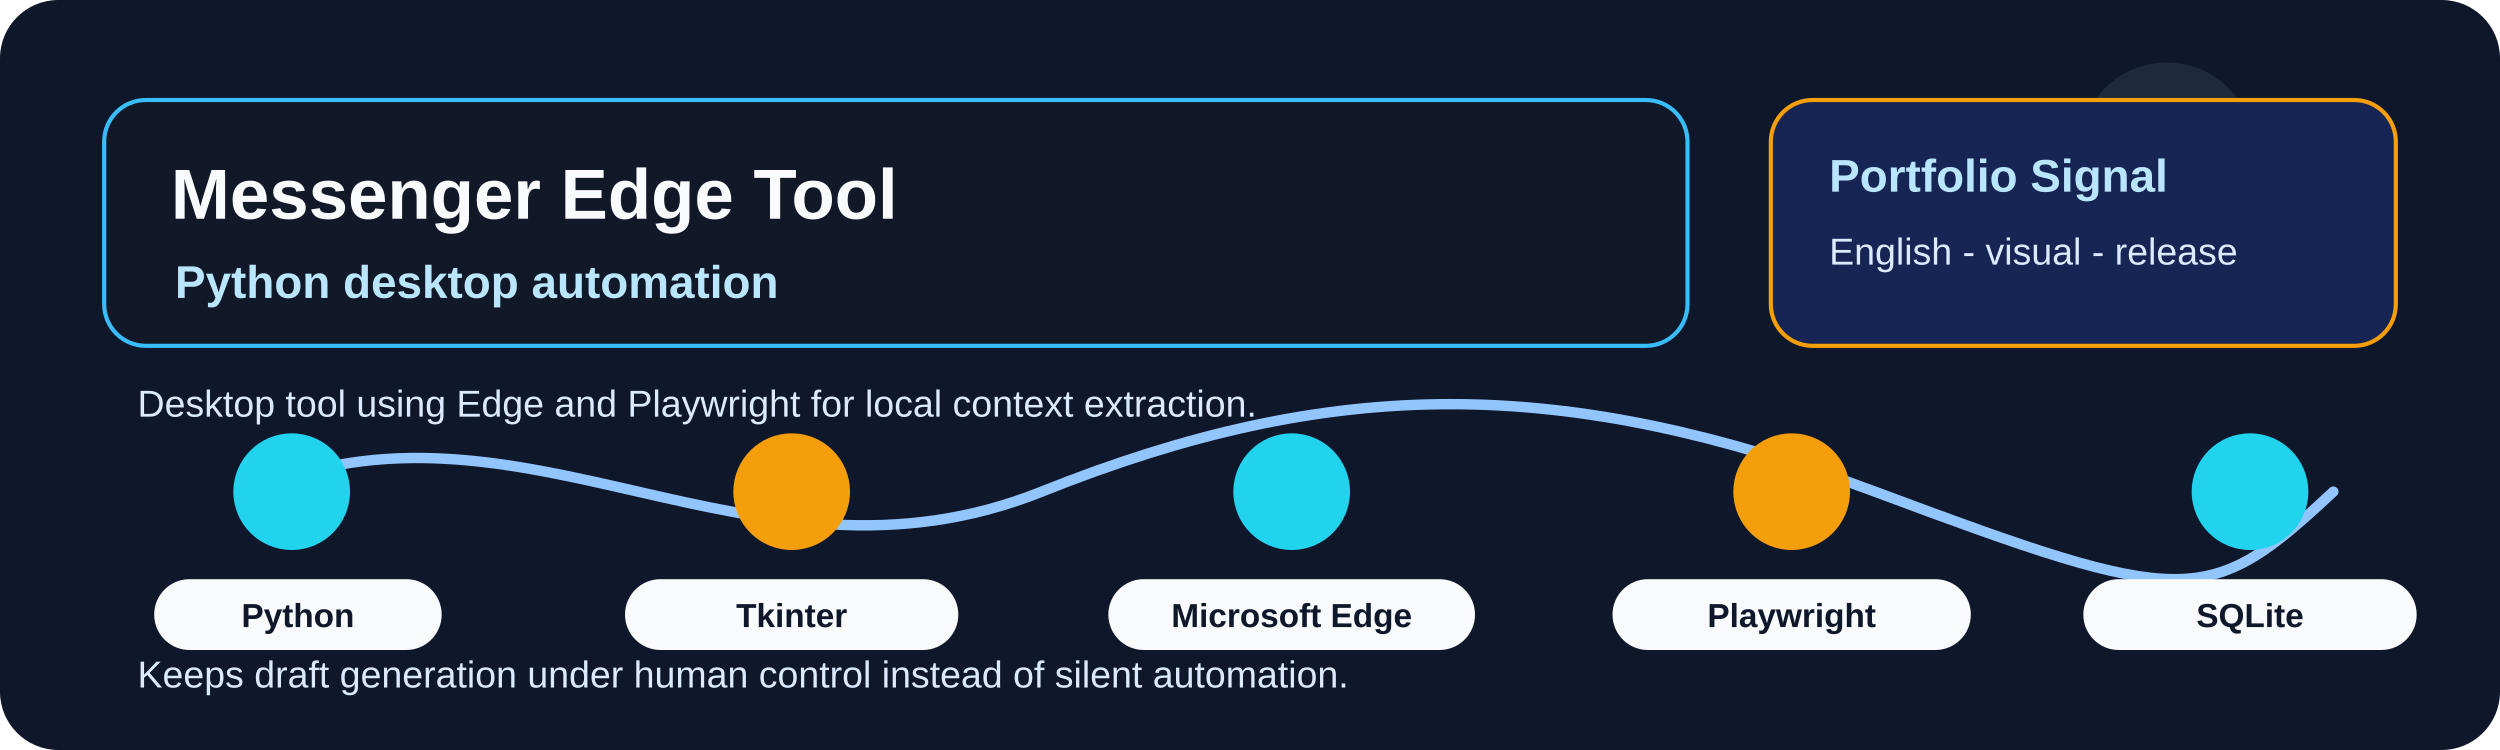
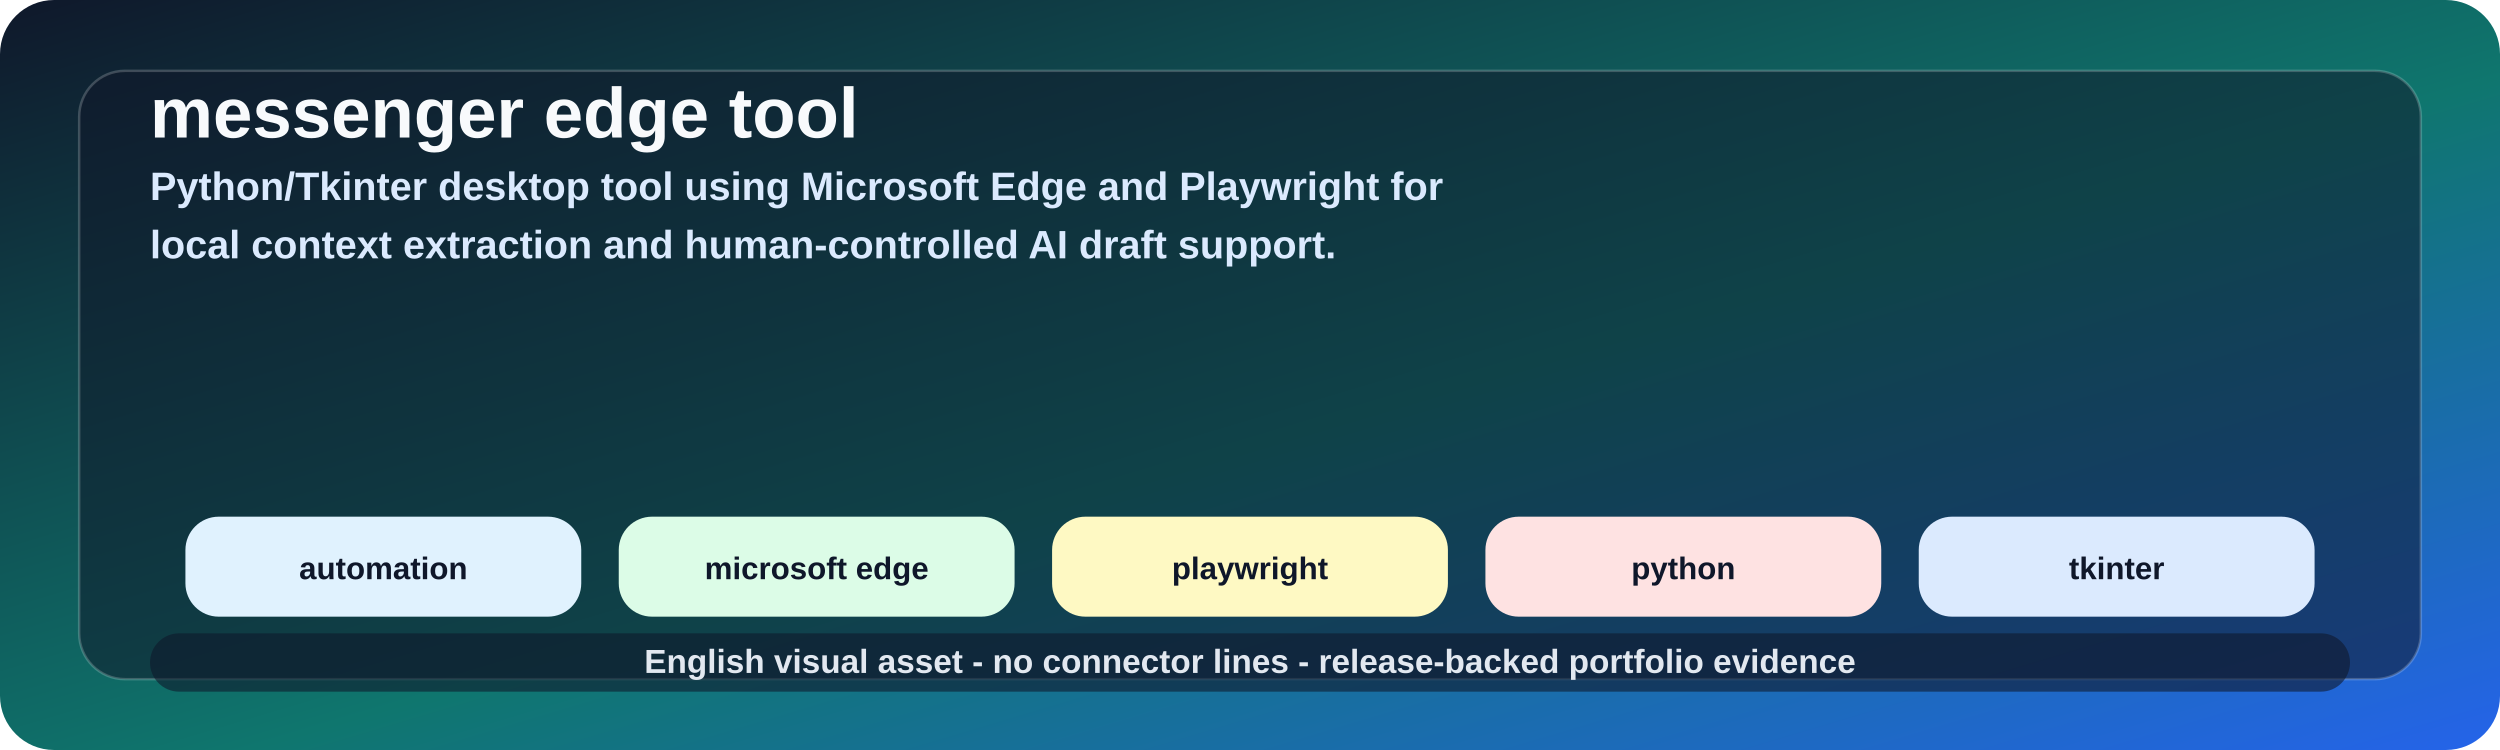
<svg xmlns="http://www.w3.org/2000/svg" width="1200" height="360" viewBox="0 0 1200 360" role="img" aria-labelledby="title desc">
-   <style>
-     .bg { fill: #0f172a; }
-     .panel { fill: #111827; stroke: #38bdf8; stroke-width: 2; }
-     .panel2 { fill: #172554; stroke: #f59e0b; stroke-width: 2; }
-     .title { font: 800 34px Segoe UI, Arial, sans-serif; fill: #f8fafc; }
-     .subtitle { font: 600 22px Segoe UI, Arial, sans-serif; fill: #bae6fd; }
-     .body { font: 500 18px Segoe UI, Arial, sans-serif; fill: #dbeafe; }
-     .small { font: 700 16px Segoe UI, Arial, sans-serif; fill: #0f172a; }
-     .chip { fill: #f8fafc; }
-     .node { fill: #22d3ee; }
-     .node2 { fill: #f59e0b; }
-     .wire { stroke: #93c5fd; stroke-width: 5; stroke-linecap: round; }
-     .pulse { animation: pulse 2.4s ease-in-out infinite; transform-origin: center; }
-     @keyframes pulse { 0%, 100% { opacity: .55; transform: scale(.96); } 50% { opacity: 1; transform: scale(1.04); } }
-   </style>
-   <rect class="bg" width="1200" height="360" rx="28" />
-   <circle cx="1040" cy="72" r="42" fill="#1e293b" />
-   <circle class="pulse" cx="1040" cy="72" r="24" fill="#38bdf8" opacity=".85" />
-   <rect x="50" y="48" width="760" height="118" rx="20" class="panel" />
-   <text x="82" y="105" class="title">Messenger Edge Tool</text>
-   <text x="84" y="143" class="subtitle">Python desktop automation</text>
-   <rect x="850" y="48" width="300" height="118" rx="20" class="panel2" />
-   <text x="878" y="92" class="subtitle">Portfolio Signal</text>
-   <text x="878" y="127" class="body">English - visual - release</text>
-   <path d="M120 236 C 250 180, 360 292, 500 236 S 750 180, 900 236 S 1060 292, 1120 236" class="wire" fill="none" />
+   <defs>
+     <linearGradient id="bg" x1="0" y1="0" x2="1" y2="1">
+       <stop offset="0%" stop-color="#0f172a" />
+       <stop offset="55%" stop-color="#0f766e" />
+       <stop offset="100%" stop-color="#2563eb" />
+     </linearGradient>
+     <style>
+       .title { font: 800 34px Segoe UI, Arial, sans-serif; fill: #f8fafc; letter-spacing: 0; }
+       .subtitle { font: 650 19px Segoe UI, Arial, sans-serif; fill: #dbeafe; letter-spacing: 0; }
+       .chipText { font: 800 15px Segoe UI, Arial, sans-serif; fill: #0f172a; letter-spacing: 0; }
+       .caption { font: 700 16px Segoe UI, Arial, sans-serif; fill: #e2e8f0; letter-spacing: 0; }
+       .panel { fill: rgba(15,23,42,.54); stroke: rgba(255,255,255,.20); stroke-width: 1.2; }
+       .pulse { animation: pulse 3.4s ease-in-out infinite; transform-origin: center; }
+       .soft { animation: soft 4.8s ease-in-out infinite; transform-origin: center; }
+       @keyframes pulse { 0%, 100% { opacity: .78; transform: scale(.99); } 50% { opacity: 1; transform: scale(1.02); } }
+       @keyframes soft { 0%, 100% { opacity: .68; } 50% { opacity: 1; } }
+     </style>
+   </defs>
+   <rect width="1200" height="360" rx="26" fill="url(#bg)" />
+   <rect x="38" y="34" width="1124" height="292" rx="22" class="panel" />
+   <text x="72" y="66" class="title">messenger edge tool</text>
+   <text x="72" y="96" class="subtitle">Python/Tkinter desktop tool using Microsoft Edge and Playwright for</text>
+   <text x="72" y="124" class="subtitle">local context extraction and human-controlled AI draft support.</text>
  <g>
-     <circle class="node pulse" cx="140" cy="236" r="28" />
-     <circle class="node2 pulse" cx="380" cy="236" r="28" />
-     <circle class="node pulse" cx="620" cy="236" r="28" />
-     <circle class="node2 pulse" cx="860" cy="236" r="28" />
-     <circle class="node pulse" cx="1080" cy="236" r="28" />
+     <g class="pulse">
+       <rect x="89" y="248" width="190" height="48" rx="16" fill="#e0f2fe" />
+       <text x="184.0" y="278" text-anchor="middle" class="chipText">automation</text>
+     </g>
+     <g class="pulse">
+       <rect x="297" y="248" width="190" height="48" rx="16" fill="#dcfce7" />
+       <text x="392.0" y="278" text-anchor="middle" class="chipText">microsoft edge</text>
+     </g>
+     <g class="pulse">
+       <rect x="505" y="248" width="190" height="48" rx="16" fill="#fef9c3" />
+       <text x="600.0" y="278" text-anchor="middle" class="chipText">playwright</text>
+     </g>
+     <g class="pulse">
+       <rect x="713" y="248" width="190" height="48" rx="16" fill="#fee2e2" />
+       <text x="808.0" y="278" text-anchor="middle" class="chipText">python</text>
+     </g>
+     <g class="pulse">
+       <rect x="921" y="248" width="190" height="48" rx="16" fill="#dbeafe" />
+       <text x="1016.0" y="278" text-anchor="middle" class="chipText">tkinter</text>
+     </g>
  </g>
-   <g>
-     <rect x="74" y="278" width="138" height="34" rx="17" class="chip" />
-     <text x="143" y="301" text-anchor="middle" class="small">Python</text>
-     <rect x="300" y="278" width="160" height="34" rx="17" class="chip" />
-     <text x="380" y="301" text-anchor="middle" class="small">Tkinter</text>
-     <rect x="532" y="278" width="176" height="34" rx="17" class="chip" />
-     <text x="620" y="301" text-anchor="middle" class="small">Microsoft Edge</text>
-     <rect x="774" y="278" width="172" height="34" rx="17" class="chip" />
-     <text x="860" y="301" text-anchor="middle" class="small">Playwright</text>
-     <rect x="1000" y="278" width="160" height="34" rx="17" class="chip" />
-     <text x="1080" y="301" text-anchor="middle" class="small">SQLite</text>
-   </g>
-   <text x="66" y="200" class="body">Desktop tool using Edge and Playwright for local context extraction.</text>
-   <text x="66" y="330" class="body">Keeps draft generation under human control instead of silent automation.</text>
+   <rect x="72" y="304" width="1056" height="28" rx="14" fill="rgba(15,23,42,.58)" />
+   <text x="600.0" y="323" text-anchor="middle" class="caption">English visual asset - no connector lines - release-backed portfolio evidence</text>
</svg>
